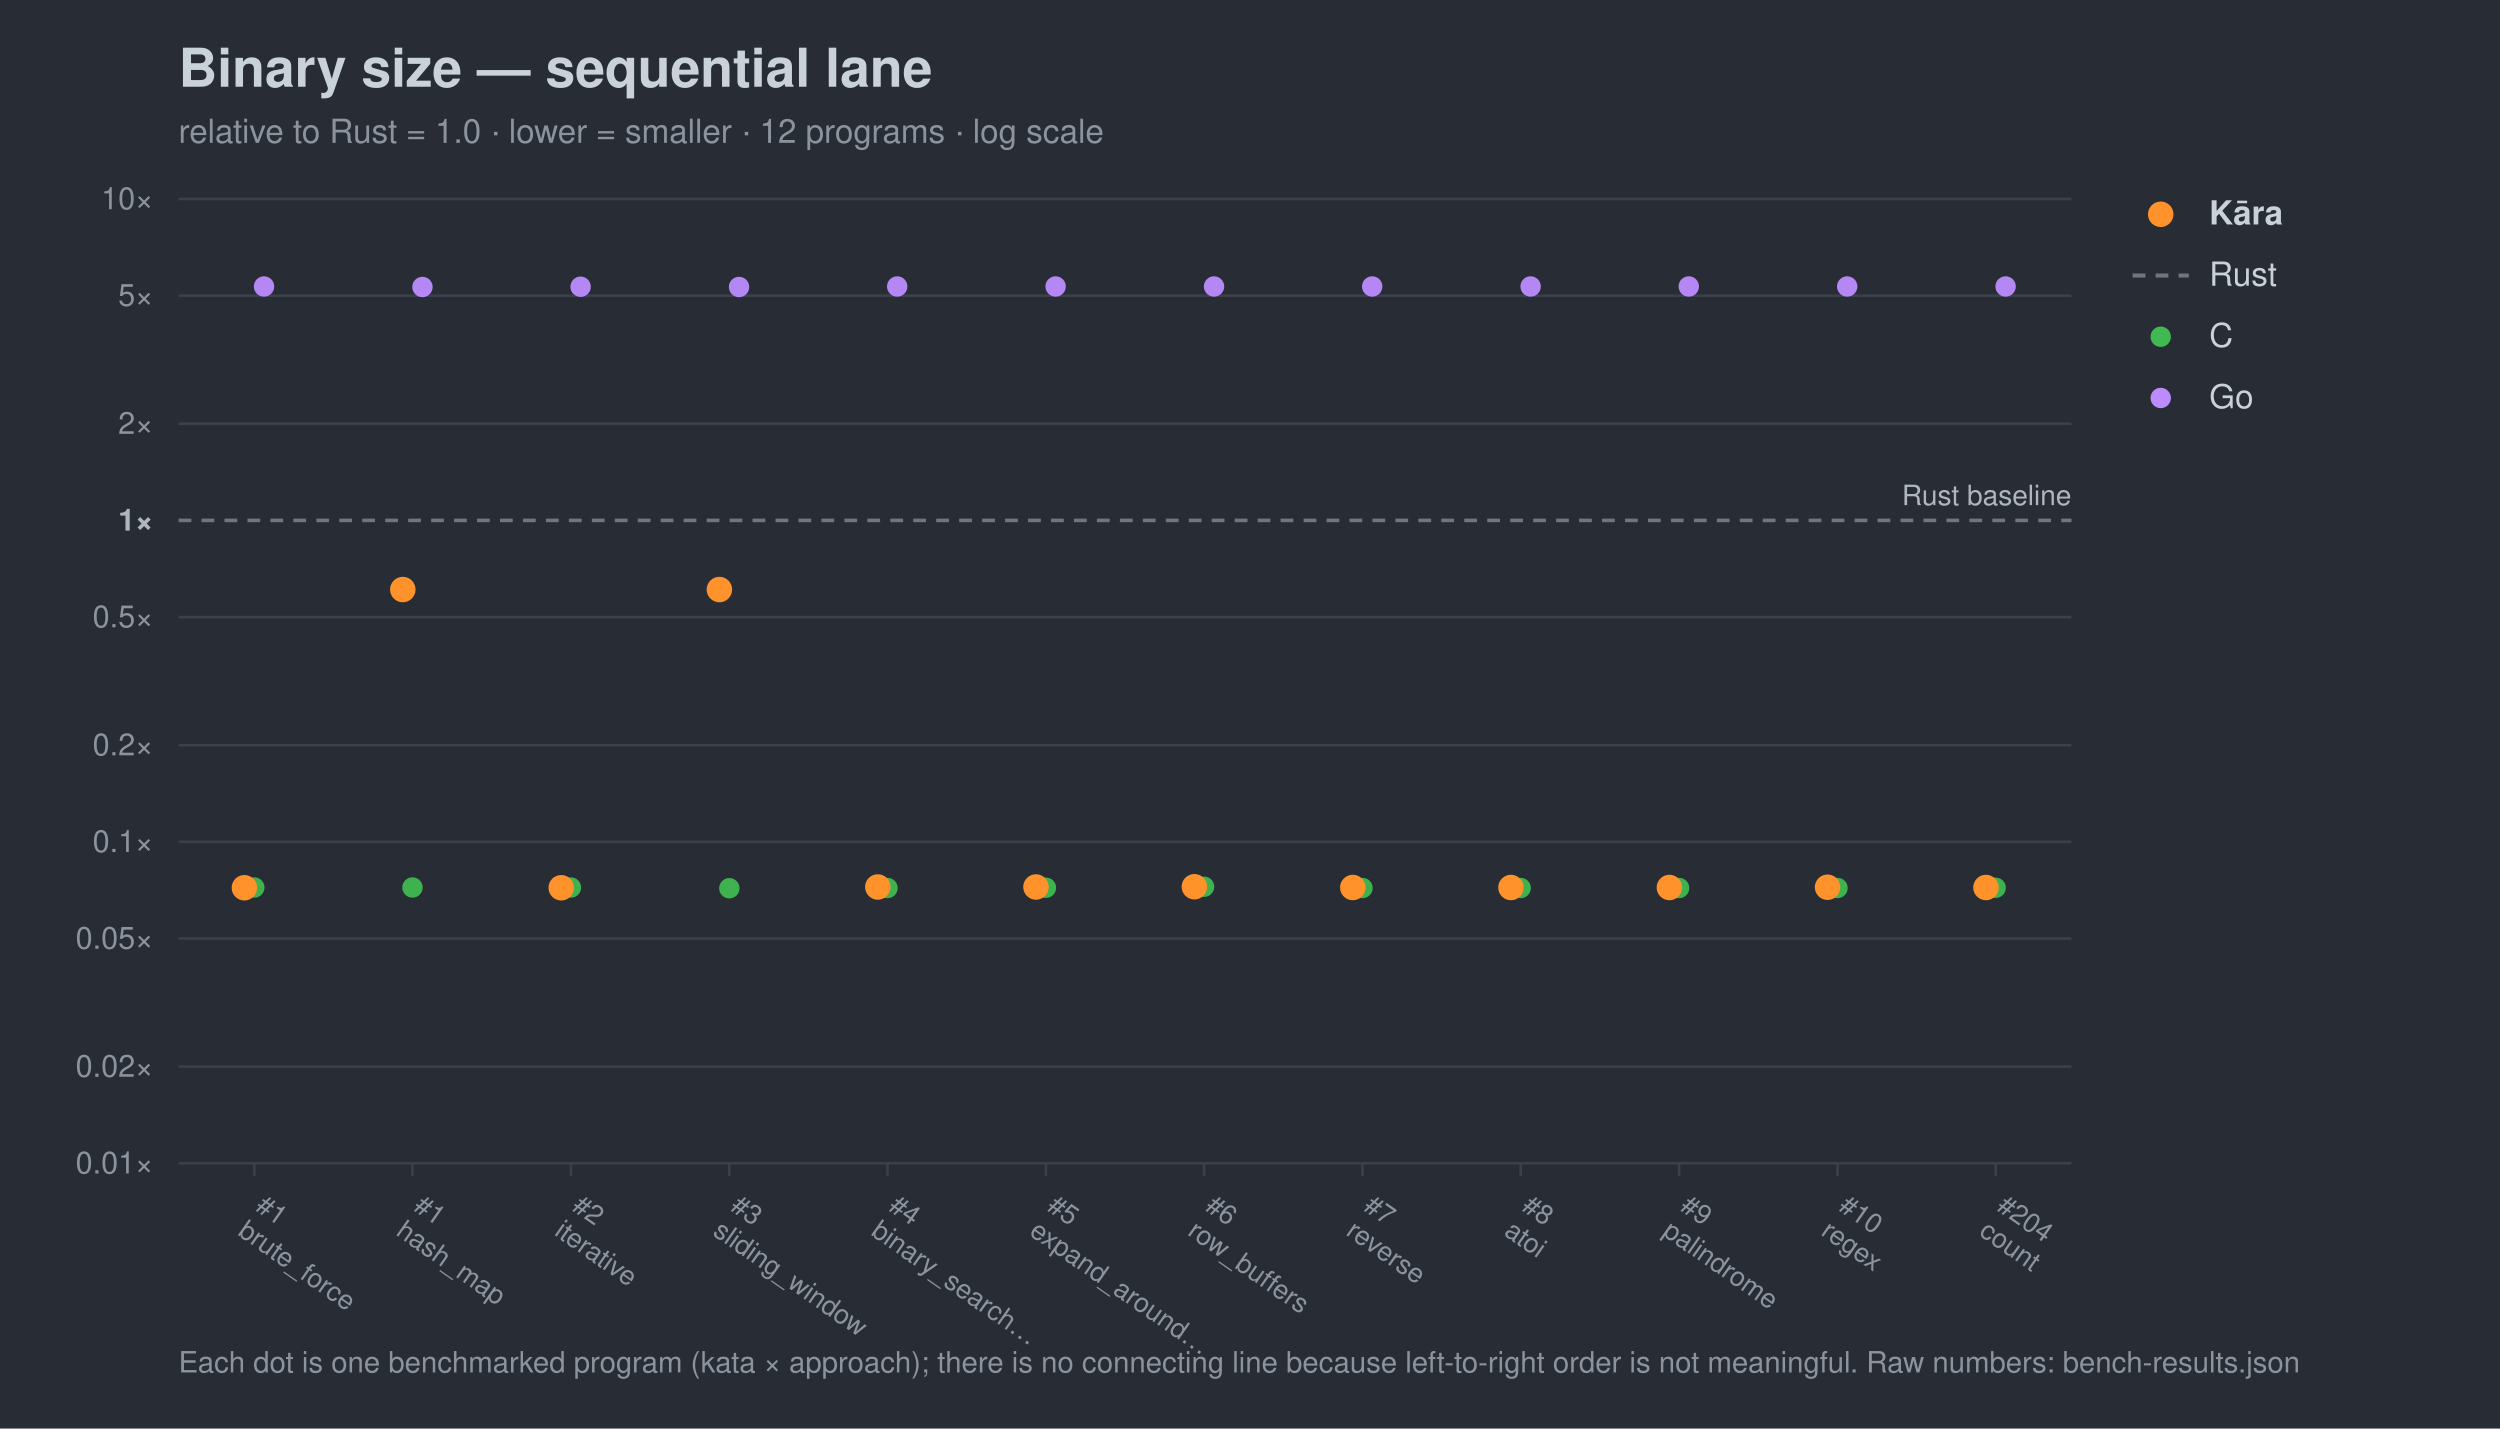
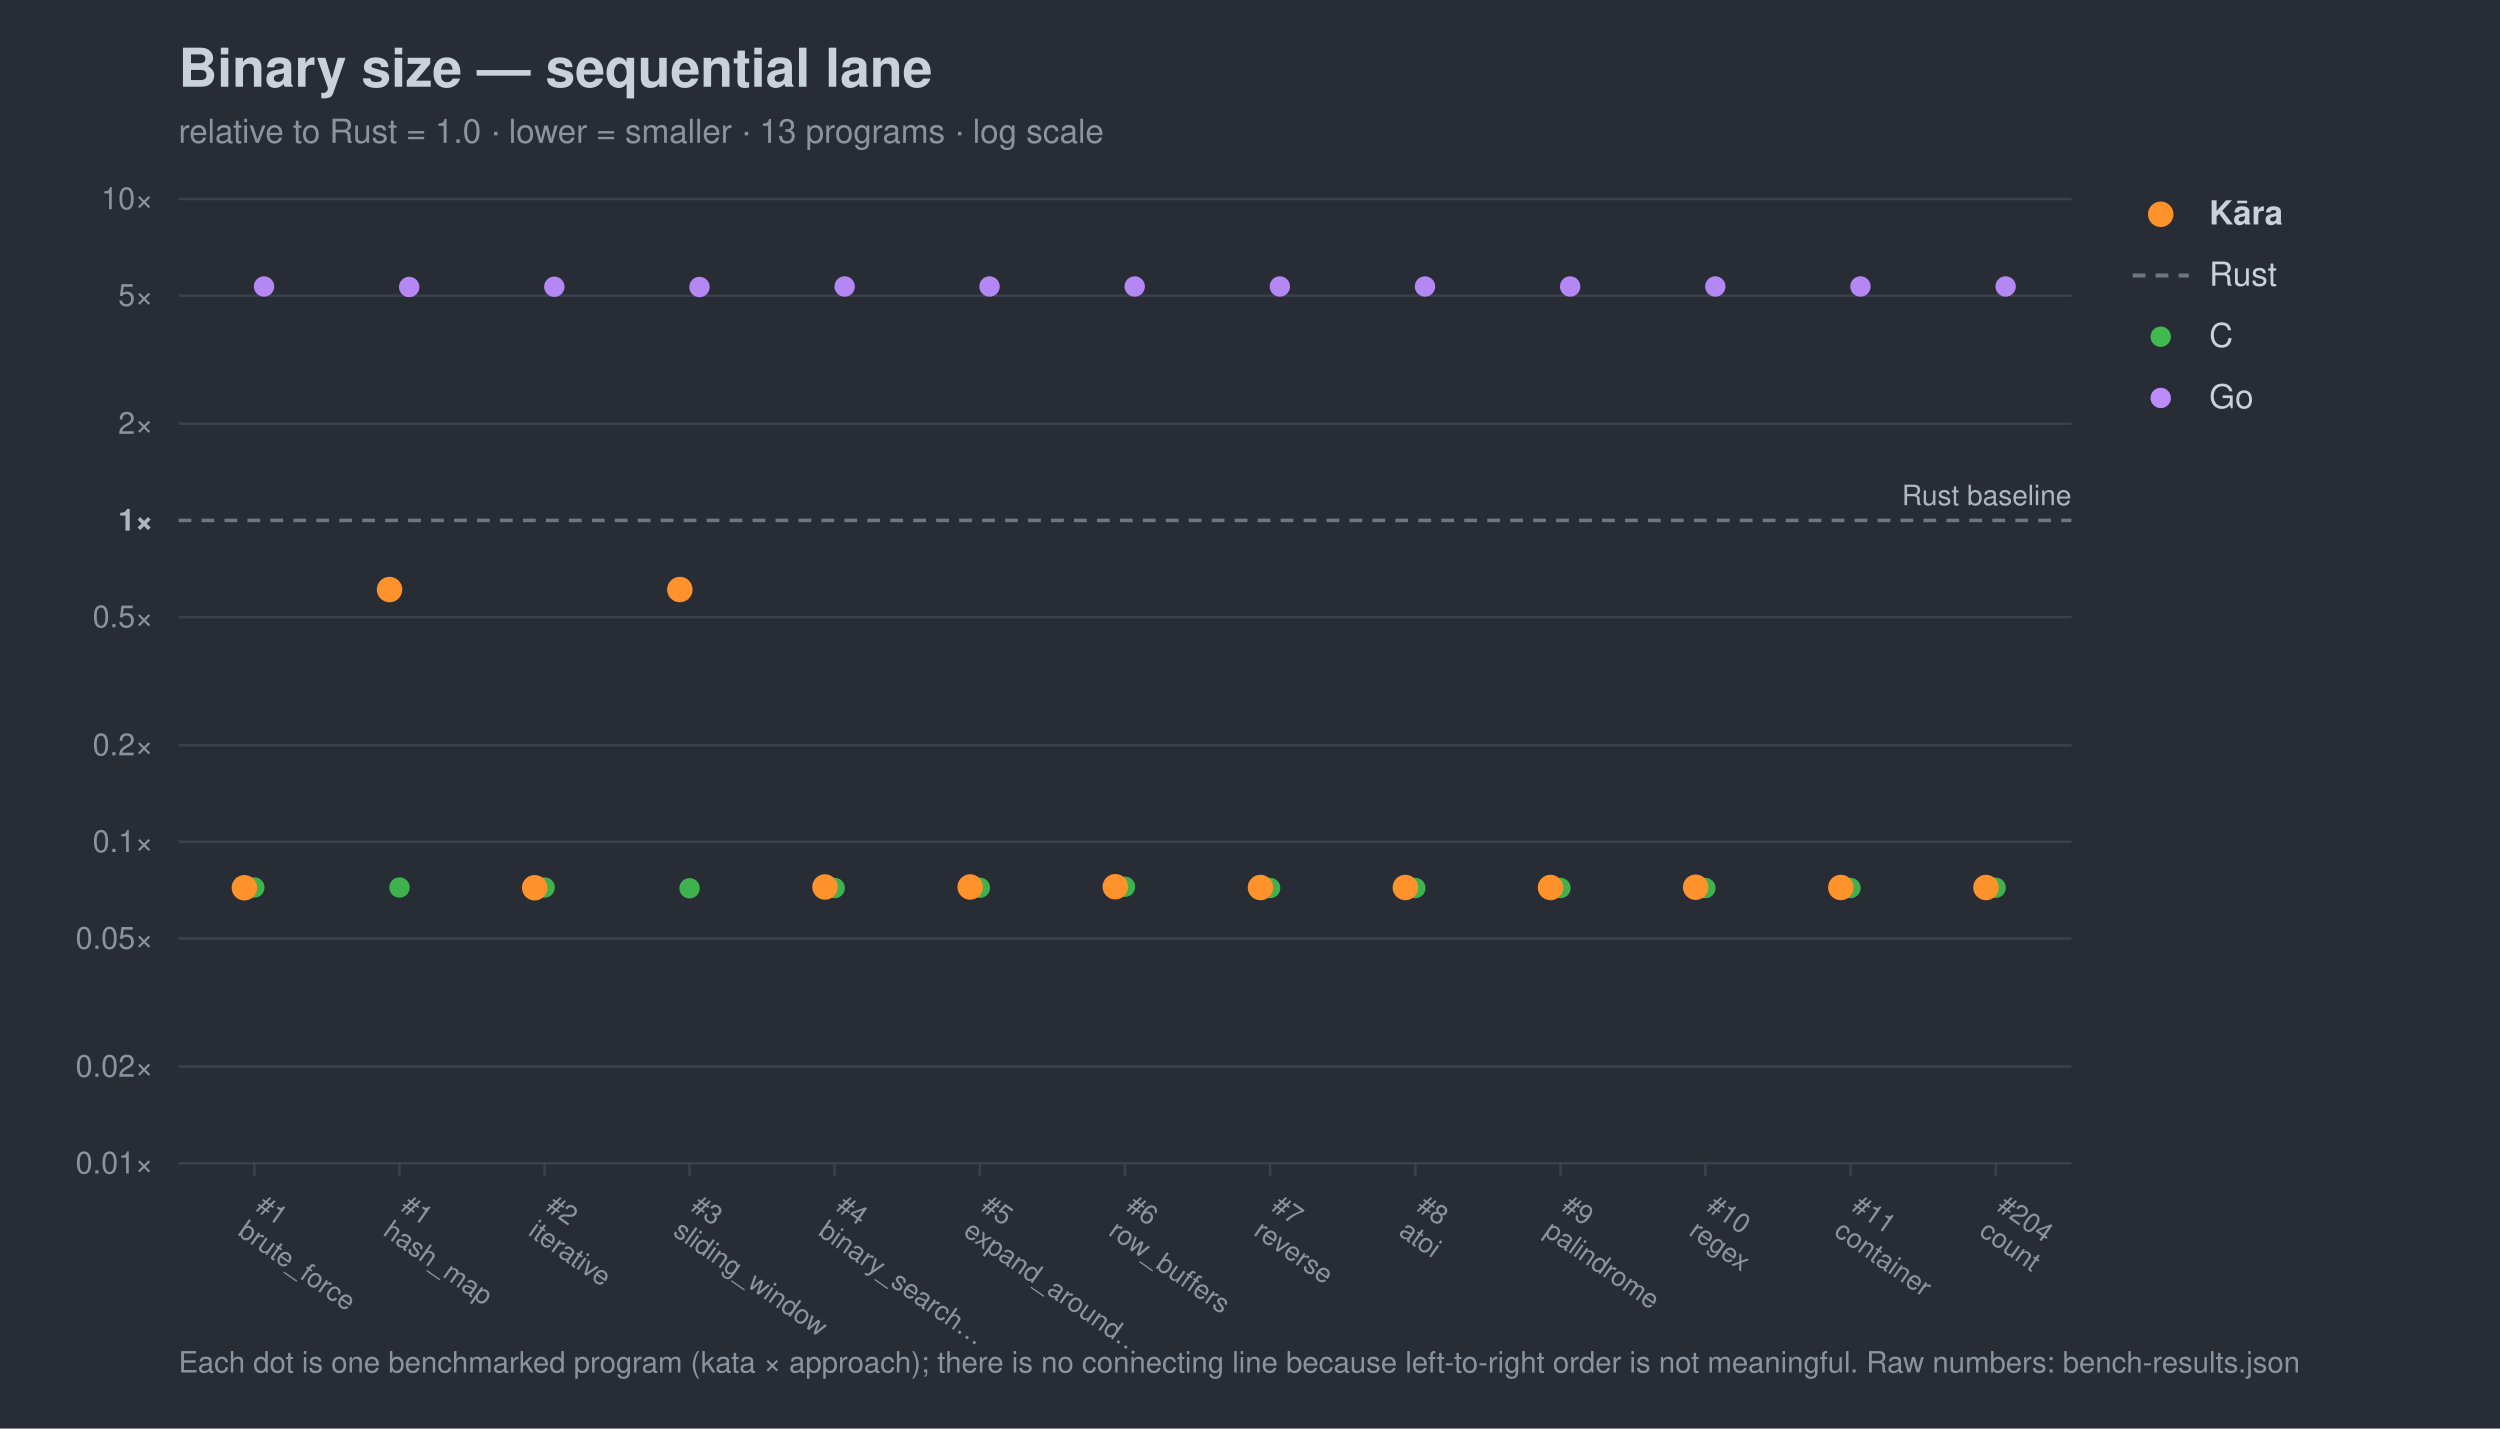
<svg xmlns="http://www.w3.org/2000/svg" width="980" height="560" viewBox="0 0 980 560" font-family="-apple-system,Segoe UI,Helvetica,Arial,sans-serif">
  <rect width="980" height="560" fill="#282c34" />
  <text x="70" y="34" font-size="21" font-weight="700" fill="#c9d1d9">Binary size — sequential lane</text>
-   <text x="70" y="56" font-size="13" fill="#8b949e">relative to Rust = 1.0 · lower = smaller · 12 programs · log scale</text>
+   <text x="70" y="56" font-size="13" fill="#8b949e">relative to Rust = 1.0 · lower = smaller · 13 programs · log scale</text>
  <line x1="70" y1="456.0" x2="812" y2="456.0" stroke="#3b414b" stroke-width="1" />
  <text x="60" y="460.0" font-size="12" text-anchor="end" fill="#8b949e">0.01×</text>
  <line x1="70" y1="418.1" x2="812" y2="418.1" stroke="#3b414b" stroke-width="1" />
  <text x="60" y="422.1" font-size="12" text-anchor="end" fill="#8b949e">0.02×</text>
  <line x1="70" y1="367.9" x2="812" y2="367.9" stroke="#3b414b" stroke-width="1" />
  <text x="60" y="371.9" font-size="12" text-anchor="end" fill="#8b949e">0.05×</text>
  <line x1="70" y1="330.0" x2="812" y2="330.0" stroke="#3b414b" stroke-width="1" />
  <text x="60" y="334.0" font-size="12" text-anchor="end" fill="#8b949e">0.1×</text>
  <line x1="70" y1="292.1" x2="812" y2="292.1" stroke="#3b414b" stroke-width="1" />
  <text x="60" y="296.1" font-size="12" text-anchor="end" fill="#8b949e">0.2×</text>
  <line x1="70" y1="241.9" x2="812" y2="241.9" stroke="#3b414b" stroke-width="1" />
  <text x="60" y="245.9" font-size="12" text-anchor="end" fill="#8b949e">0.5×</text>
  <line x1="70" y1="204.0" x2="812" y2="204.0" stroke="#6e7681" stroke-width="1.4" stroke-dasharray="5 4" />
  <text x="60" y="208.0" font-size="12" text-anchor="end" fill="#aeb6c0" font-weight="700">1×</text>
  <line x1="70" y1="166.1" x2="812" y2="166.1" stroke="#3b414b" stroke-width="1" />
  <text x="60" y="170.1" font-size="12" text-anchor="end" fill="#8b949e">2×</text>
  <line x1="70" y1="115.9" x2="812" y2="115.9" stroke="#3b414b" stroke-width="1" />
  <text x="60" y="119.9" font-size="12" text-anchor="end" fill="#8b949e">5×</text>
  <line x1="70" y1="78.0" x2="812" y2="78.0" stroke="#3b414b" stroke-width="1" />
  <text x="60" y="82.0" font-size="12" text-anchor="end" fill="#8b949e">10×</text>
  <text x="812" y="198.0" font-size="11" text-anchor="end" fill="#aeb6c0">Rust baseline</text>
  <line x1="99.7" y1="456" x2="99.7" y2="461" stroke="#3b414b" />
  <g transform="translate(99.7,474) rotate(35)">
    <text x="0" y="0" font-size="10.5" fill="#8b949e">#1</text>
    <text x="0" y="12" font-size="10.5" fill="#8b949e">brute_force</text>
  </g>
-   <line x1="161.7" y1="456" x2="161.7" y2="461" stroke="#3b414b" />
-   <g transform="translate(161.7,474) rotate(35)">
+   <line x1="156.6" y1="456" x2="156.6" y2="461" stroke="#3b414b" />
+   <g transform="translate(156.6,474) rotate(35)">
    <text x="0" y="0" font-size="10.5" fill="#8b949e">#1</text>
    <text x="0" y="12" font-size="10.5" fill="#8b949e">hash_map</text>
  </g>
-   <line x1="223.8" y1="456" x2="223.8" y2="461" stroke="#3b414b" />
-   <g transform="translate(223.8,474) rotate(35)">
+   <line x1="213.5" y1="456" x2="213.5" y2="461" stroke="#3b414b" />
+   <g transform="translate(213.5,474) rotate(35)">
    <text x="0" y="0" font-size="10.5" fill="#8b949e">#2</text>
    <text x="0" y="12" font-size="10.5" fill="#8b949e">iterative</text>
  </g>
-   <line x1="285.9" y1="456" x2="285.9" y2="461" stroke="#3b414b" />
-   <g transform="translate(285.9,474) rotate(35)">
+   <line x1="270.3" y1="456" x2="270.3" y2="461" stroke="#3b414b" />
+   <g transform="translate(270.3,474) rotate(35)">
    <text x="0" y="0" font-size="10.5" fill="#8b949e">#3</text>
    <text x="0" y="12" font-size="10.5" fill="#8b949e">sliding_window</text>
  </g>
-   <line x1="347.9" y1="456" x2="347.9" y2="461" stroke="#3b414b" />
-   <g transform="translate(347.9,474) rotate(35)">
+   <line x1="327.2" y1="456" x2="327.2" y2="461" stroke="#3b414b" />
+   <g transform="translate(327.2,474) rotate(35)">
    <text x="0" y="0" font-size="10.5" fill="#8b949e">#4</text>
    <text x="0" y="12" font-size="10.5" fill="#8b949e">binary_search…</text>
  </g>
-   <line x1="410.0" y1="456" x2="410.0" y2="461" stroke="#3b414b" />
-   <g transform="translate(410.0,474) rotate(35)">
+   <line x1="384.1" y1="456" x2="384.1" y2="461" stroke="#3b414b" />
+   <g transform="translate(384.1,474) rotate(35)">
    <text x="0" y="0" font-size="10.5" fill="#8b949e">#5</text>
    <text x="0" y="12" font-size="10.5" fill="#8b949e">expand_around…</text>
  </g>
-   <line x1="472.0" y1="456" x2="472.0" y2="461" stroke="#3b414b" />
-   <g transform="translate(472.0,474) rotate(35)">
+   <line x1="441.0" y1="456" x2="441.0" y2="461" stroke="#3b414b" />
+   <g transform="translate(441.0,474) rotate(35)">
    <text x="0" y="0" font-size="10.5" fill="#8b949e">#6</text>
    <text x="0" y="12" font-size="10.5" fill="#8b949e">row_buffers</text>
  </g>
-   <line x1="534.1" y1="456" x2="534.1" y2="461" stroke="#3b414b" />
-   <g transform="translate(534.1,474) rotate(35)">
+   <line x1="497.9" y1="456" x2="497.9" y2="461" stroke="#3b414b" />
+   <g transform="translate(497.9,474) rotate(35)">
    <text x="0" y="0" font-size="10.5" fill="#8b949e">#7</text>
    <text x="0" y="12" font-size="10.5" fill="#8b949e">reverse</text>
  </g>
-   <line x1="596.1" y1="456" x2="596.1" y2="461" stroke="#3b414b" />
-   <g transform="translate(596.1,474) rotate(35)">
+   <line x1="554.8" y1="456" x2="554.8" y2="461" stroke="#3b414b" />
+   <g transform="translate(554.8,474) rotate(35)">
    <text x="0" y="0" font-size="10.5" fill="#8b949e">#8</text>
    <text x="0" y="12" font-size="10.5" fill="#8b949e">atoi</text>
  </g>
-   <line x1="658.2" y1="456" x2="658.2" y2="461" stroke="#3b414b" />
-   <g transform="translate(658.2,474) rotate(35)">
+   <line x1="611.7" y1="456" x2="611.7" y2="461" stroke="#3b414b" />
+   <g transform="translate(611.7,474) rotate(35)">
    <text x="0" y="0" font-size="10.5" fill="#8b949e">#9</text>
    <text x="0" y="12" font-size="10.5" fill="#8b949e">palindrome</text>
  </g>
-   <line x1="720.3" y1="456" x2="720.3" y2="461" stroke="#3b414b" />
-   <g transform="translate(720.3,474) rotate(35)">
+   <line x1="668.5" y1="456" x2="668.5" y2="461" stroke="#3b414b" />
+   <g transform="translate(668.5,474) rotate(35)">
    <text x="0" y="0" font-size="10.5" fill="#8b949e">#10</text>
    <text x="0" y="12" font-size="10.5" fill="#8b949e">regex</text>
+   </g>
+   <line x1="725.4" y1="456" x2="725.4" y2="461" stroke="#3b414b" />
+   <g transform="translate(725.4,474) rotate(35)">
+     <text x="0" y="0" font-size="10.5" fill="#8b949e">#11</text>
+     <text x="0" y="12" font-size="10.5" fill="#8b949e">container</text>
  </g>
  <line x1="782.3" y1="456" x2="782.3" y2="461" stroke="#3b414b" />
  <g transform="translate(782.3,474) rotate(35)">
    <text x="0" y="0" font-size="10.5" fill="#8b949e">#204</text>
    <text x="0" y="12" font-size="10.5" fill="#8b949e">count</text>
  </g>
  <circle cx="99.7" cy="347.9" r="4.0" fill="#3fb950" opacity="0.95" />
-   <circle cx="161.7" cy="347.9" r="4.0" fill="#3fb950" opacity="0.95" />
-   <circle cx="223.8" cy="347.9" r="4.0" fill="#3fb950" opacity="0.95" />
-   <circle cx="285.9" cy="348.2" r="4.0" fill="#3fb950" opacity="0.95" />
-   <circle cx="347.9" cy="348.1" r="4.0" fill="#3fb950" opacity="0.95" />
-   <circle cx="410.0" cy="348.0" r="4.0" fill="#3fb950" opacity="0.95" />
-   <circle cx="472.0" cy="347.6" r="4.0" fill="#3fb950" opacity="0.95" />
-   <circle cx="534.1" cy="348.1" r="4.0" fill="#3fb950" opacity="0.95" />
-   <circle cx="596.1" cy="348.1" r="4.0" fill="#3fb950" opacity="0.95" />
-   <circle cx="658.2" cy="348.1" r="4.0" fill="#3fb950" opacity="0.95" />
-   <circle cx="720.3" cy="348.1" r="4.0" fill="#3fb950" opacity="0.95" />
+   <circle cx="156.6" cy="347.9" r="4.0" fill="#3fb950" opacity="0.95" />
+   <circle cx="213.5" cy="347.9" r="4.0" fill="#3fb950" opacity="0.95" />
+   <circle cx="270.3" cy="348.2" r="4.0" fill="#3fb950" opacity="0.95" />
+   <circle cx="327.2" cy="348.1" r="4.0" fill="#3fb950" opacity="0.95" />
+   <circle cx="384.1" cy="348.0" r="4.0" fill="#3fb950" opacity="0.95" />
+   <circle cx="441.0" cy="347.6" r="4.0" fill="#3fb950" opacity="0.95" />
+   <circle cx="497.9" cy="348.1" r="4.0" fill="#3fb950" opacity="0.95" />
+   <circle cx="554.8" cy="348.1" r="4.0" fill="#3fb950" opacity="0.95" />
+   <circle cx="611.7" cy="348.1" r="4.0" fill="#3fb950" opacity="0.95" />
+   <circle cx="668.5" cy="348.1" r="4.0" fill="#3fb950" opacity="0.95" />
+   <circle cx="725.4" cy="348.1" r="4.0" fill="#3fb950" opacity="0.95" />
  <circle cx="782.3" cy="348.0" r="4.0" fill="#3fb950" opacity="0.95" />
  <circle cx="103.5" cy="112.3" r="4.0" fill="#bc8cff" opacity="0.95" />
-   <circle cx="165.6" cy="112.5" r="4.0" fill="#bc8cff" opacity="0.95" />
-   <circle cx="227.6" cy="112.4" r="4.0" fill="#bc8cff" opacity="0.95" />
-   <circle cx="289.7" cy="112.5" r="4.0" fill="#bc8cff" opacity="0.95" />
-   <circle cx="351.7" cy="112.3" r="4.0" fill="#bc8cff" opacity="0.95" />
-   <circle cx="413.8" cy="112.3" r="4.0" fill="#bc8cff" opacity="0.95" />
-   <circle cx="475.9" cy="112.3" r="4.0" fill="#bc8cff" opacity="0.95" />
-   <circle cx="537.9" cy="112.3" r="4.0" fill="#bc8cff" opacity="0.95" />
-   <circle cx="600.0" cy="112.3" r="4.0" fill="#bc8cff" opacity="0.95" />
-   <circle cx="662.0" cy="112.3" r="4.0" fill="#bc8cff" opacity="0.95" />
-   <circle cx="724.1" cy="112.3" r="4.0" fill="#bc8cff" opacity="0.95" />
+   <circle cx="160.4" cy="112.5" r="4.0" fill="#bc8cff" opacity="0.95" />
+   <circle cx="217.3" cy="112.4" r="4.0" fill="#bc8cff" opacity="0.95" />
+   <circle cx="274.2" cy="112.5" r="4.0" fill="#bc8cff" opacity="0.95" />
+   <circle cx="331.1" cy="112.3" r="4.0" fill="#bc8cff" opacity="0.95" />
+   <circle cx="387.9" cy="112.3" r="4.0" fill="#bc8cff" opacity="0.95" />
+   <circle cx="444.8" cy="112.3" r="4.0" fill="#bc8cff" opacity="0.95" />
+   <circle cx="501.7" cy="112.3" r="4.0" fill="#bc8cff" opacity="0.95" />
+   <circle cx="558.6" cy="112.3" r="4.0" fill="#bc8cff" opacity="0.95" />
+   <circle cx="615.5" cy="112.3" r="4.0" fill="#bc8cff" opacity="0.95" />
+   <circle cx="672.4" cy="112.3" r="4.0" fill="#bc8cff" opacity="0.95" />
+   <circle cx="729.3" cy="112.3" r="4.0" fill="#bc8cff" opacity="0.95" />
  <circle cx="786.2" cy="112.3" r="4.0" fill="#bc8cff" opacity="0.95" />
  <circle cx="95.8" cy="348.0" r="5.0" fill="#ff922b" opacity="1.0" />
-   <circle cx="157.9" cy="231.1" r="5.0" fill="#ff922b" opacity="1.0" />
-   <circle cx="220.0" cy="348.0" r="5.0" fill="#ff922b" opacity="1.0" />
-   <circle cx="282.0" cy="231.1" r="5.0" fill="#ff922b" opacity="1.0" />
-   <circle cx="344.1" cy="347.7" r="5.0" fill="#ff922b" opacity="1.0" />
-   <circle cx="406.1" cy="347.7" r="5.0" fill="#ff922b" opacity="1.0" />
-   <circle cx="468.2" cy="347.6" r="5.0" fill="#ff922b" opacity="1.0" />
-   <circle cx="530.3" cy="347.9" r="5.0" fill="#ff922b" opacity="1.0" />
-   <circle cx="592.3" cy="347.9" r="5.0" fill="#ff922b" opacity="1.0" />
-   <circle cx="654.4" cy="347.9" r="5.0" fill="#ff922b" opacity="1.0" />
-   <circle cx="716.4" cy="347.8" r="5.0" fill="#ff922b" opacity="1.0" />
+   <circle cx="152.7" cy="231.1" r="5.0" fill="#ff922b" opacity="1.0" />
+   <circle cx="209.6" cy="348.0" r="5.0" fill="#ff922b" opacity="1.0" />
+   <circle cx="266.5" cy="231.1" r="5.0" fill="#ff922b" opacity="1.0" />
+   <circle cx="323.4" cy="347.7" r="5.0" fill="#ff922b" opacity="1.0" />
+   <circle cx="380.3" cy="347.7" r="5.0" fill="#ff922b" opacity="1.0" />
+   <circle cx="437.2" cy="347.6" r="5.0" fill="#ff922b" opacity="1.0" />
+   <circle cx="494.1" cy="347.9" r="5.0" fill="#ff922b" opacity="1.0" />
+   <circle cx="550.9" cy="347.9" r="5.0" fill="#ff922b" opacity="1.0" />
+   <circle cx="607.8" cy="347.9" r="5.0" fill="#ff922b" opacity="1.0" />
+   <circle cx="664.7" cy="347.8" r="5.0" fill="#ff922b" opacity="1.0" />
+   <circle cx="721.6" cy="347.9" r="5.0" fill="#ff922b" opacity="1.0" />
  <circle cx="778.5" cy="347.9" r="5.0" fill="#ff922b" opacity="1.0" />
  <circle cx="847" cy="84" r="5" fill="#ff922b" />
  <text x="866" y="88" font-size="13" fill="#c9d1d9" font-weight="700">Kāra</text>
  <line x1="836" y1="108" x2="858" y2="108" stroke="#6e7681" stroke-width="1.6" stroke-dasharray="5 4" />
  <text x="866" y="112" font-size="13" fill="#c9d1d9" font-weight="400">Rust</text>
  <circle cx="847" cy="132" r="4" fill="#3fb950" />
  <text x="866" y="136" font-size="13" fill="#c9d1d9" font-weight="400">C</text>
  <circle cx="847" cy="156" r="4" fill="#bc8cff" />
  <text x="866" y="160" font-size="13" fill="#c9d1d9" font-weight="400">Go</text>
  <text x="70" y="538" font-size="11.5" fill="#8b949e">Each dot is one benchmarked program (kata × approach); there is no connecting line because left-to-right order is not meaningful. Raw numbers: bench-results.json</text>
</svg>
